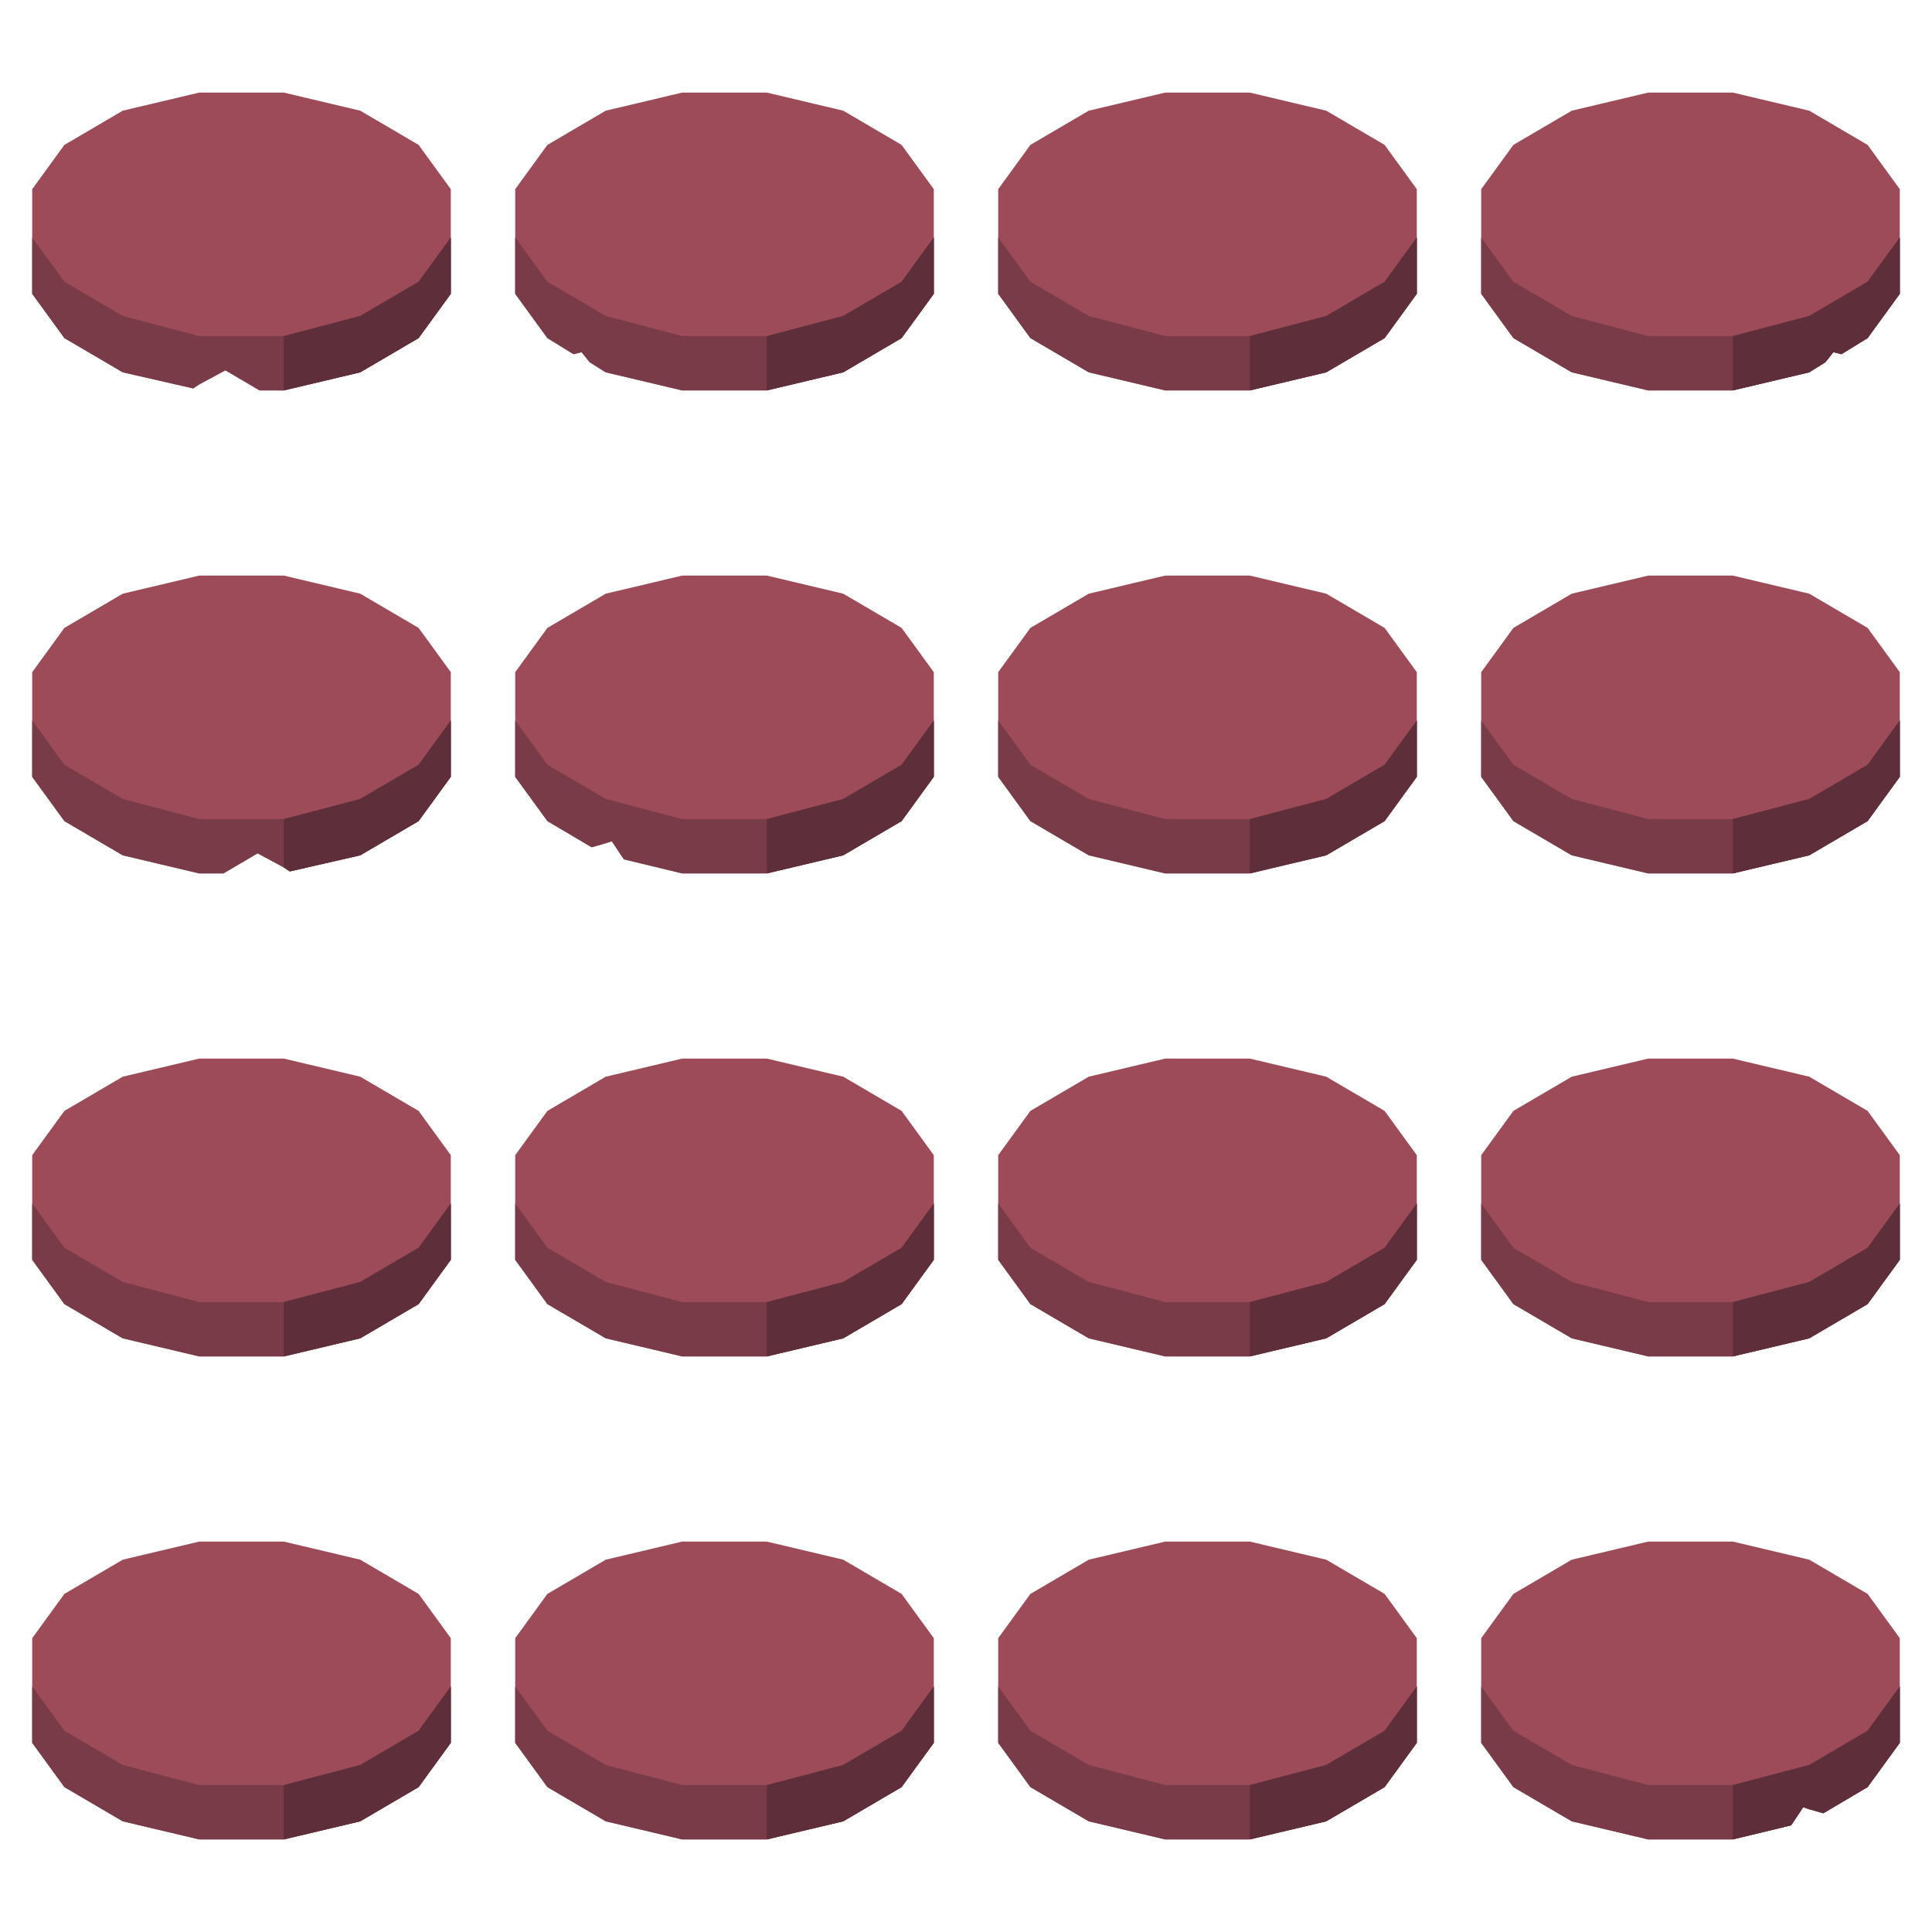
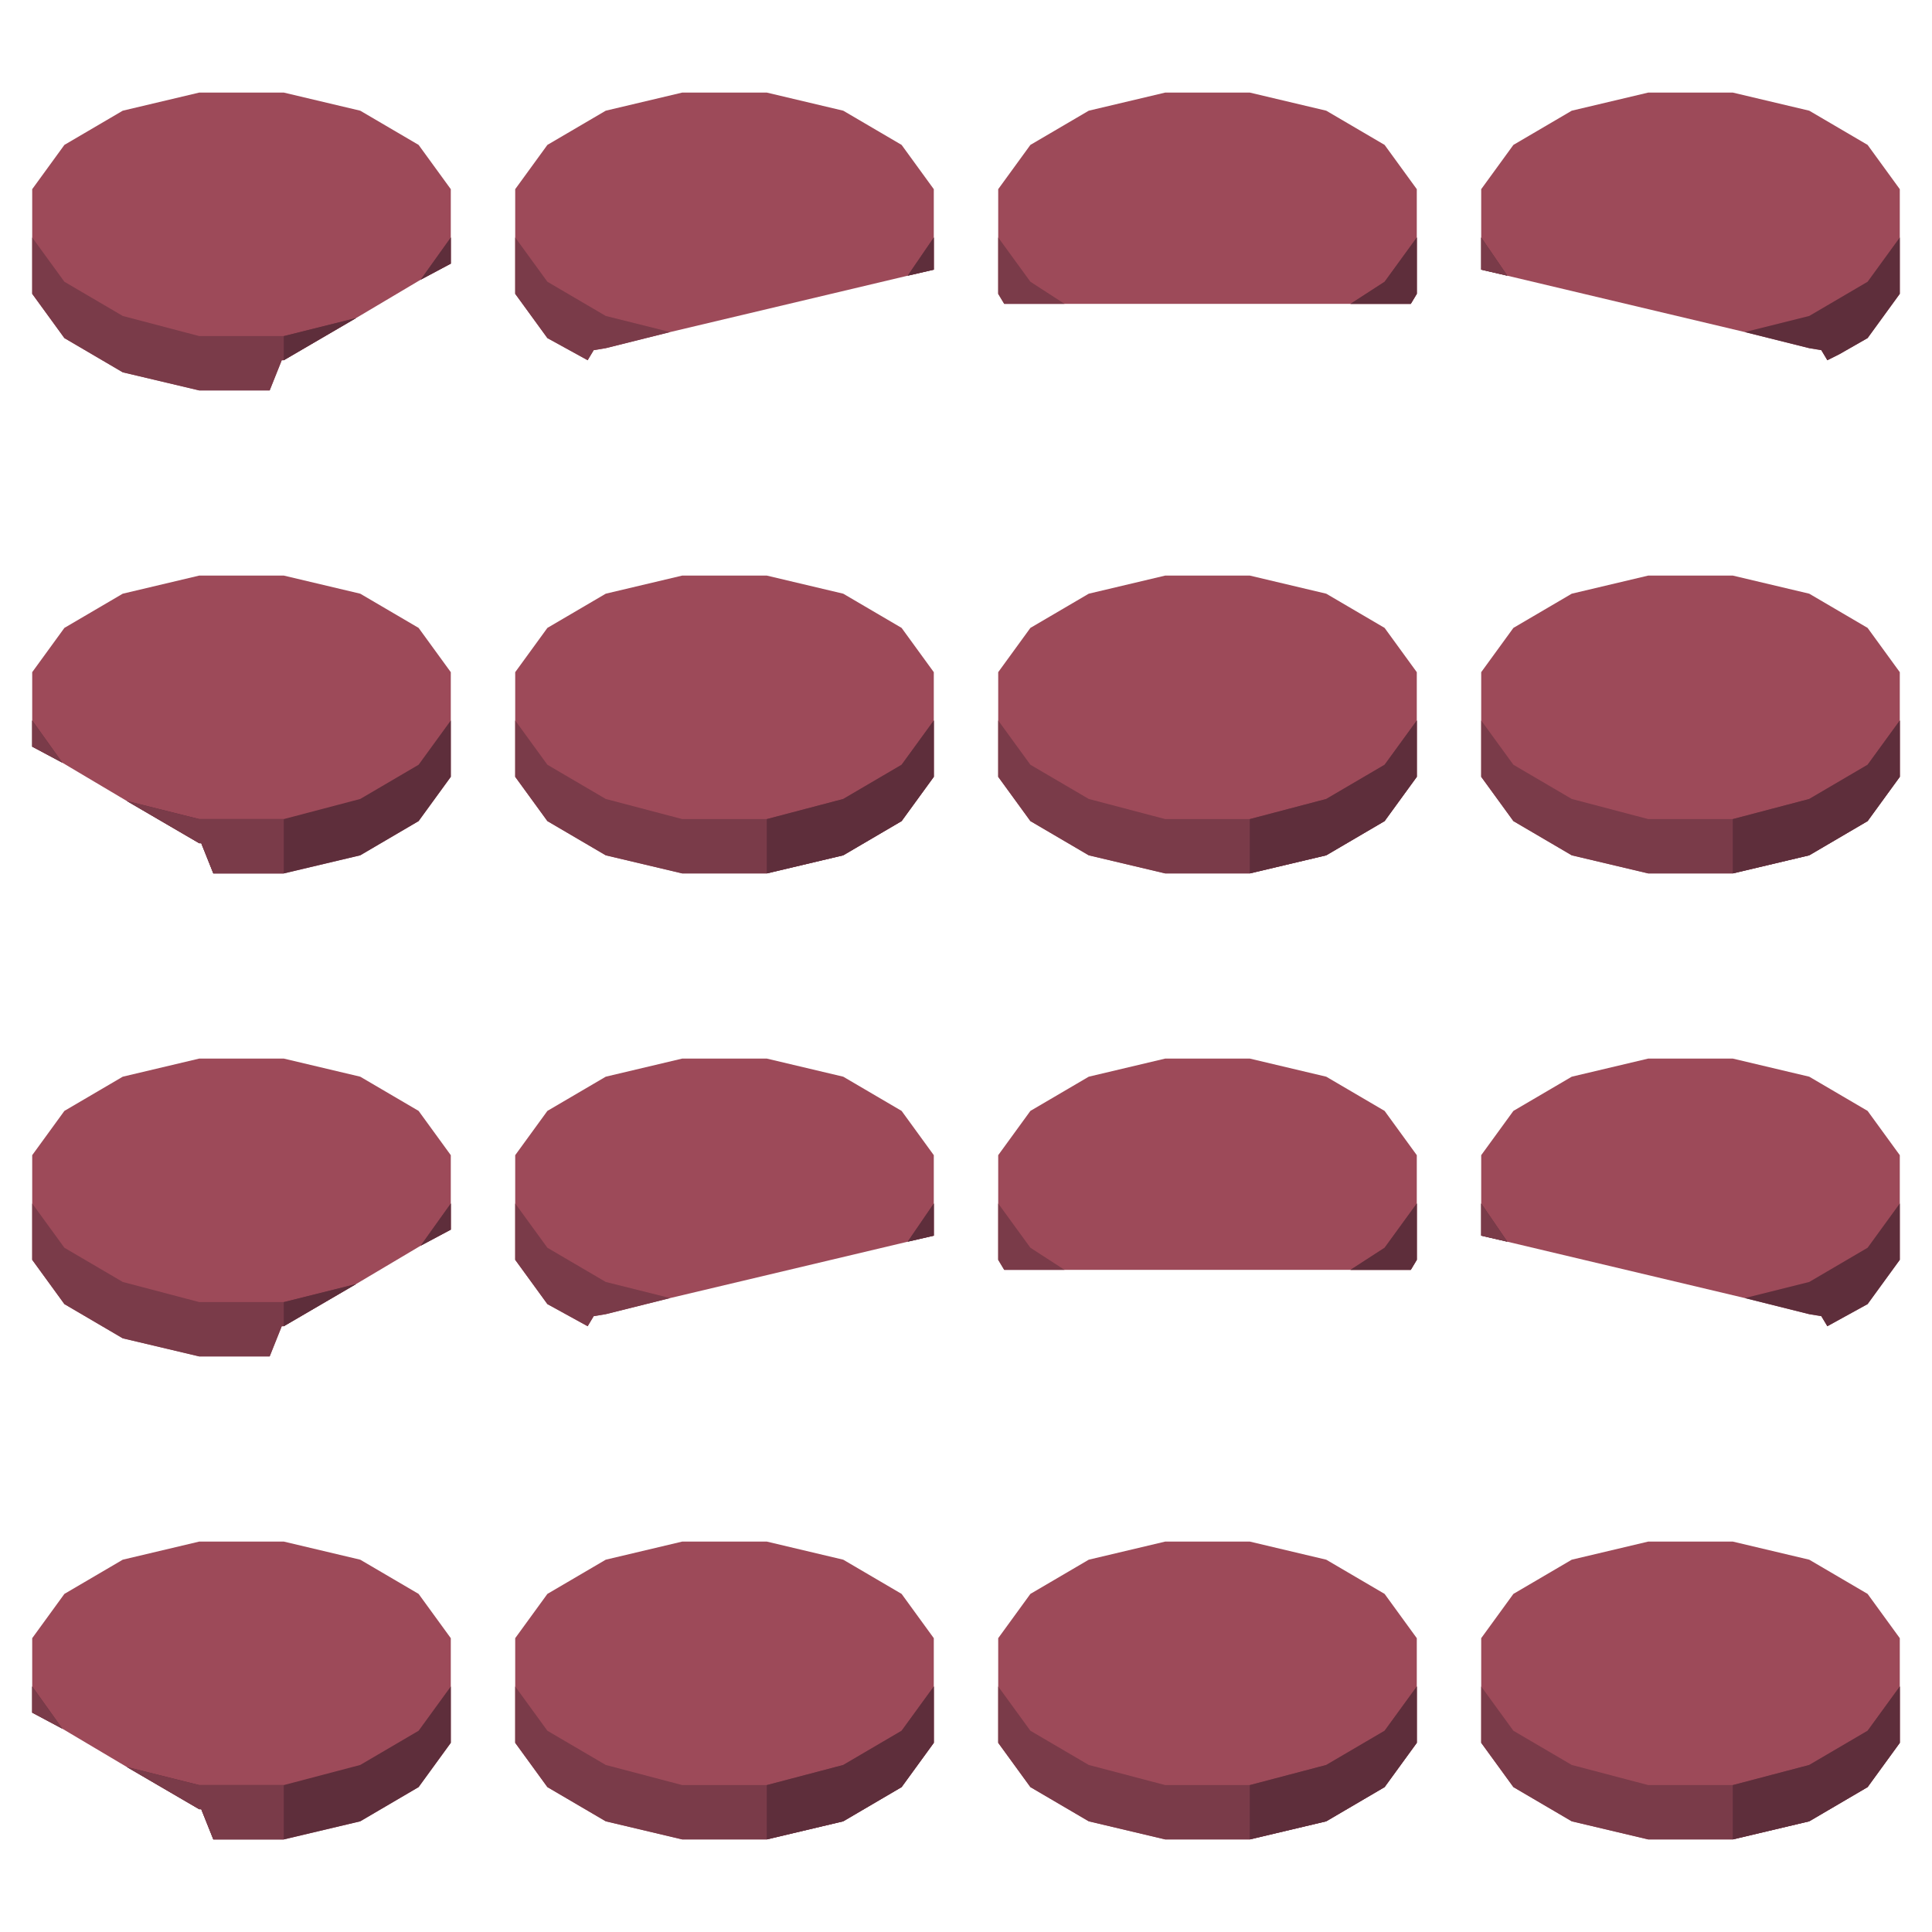
<svg xmlns="http://www.w3.org/2000/svg" width="96" height="96" viewBox="0 0 96 96">
  <svg id="enemy-garnet-retaliatorCargoHauler-turret-intact-0" x="0" y="0" width="24" height="24" viewBox="0 0 24 24">
-     <path fill="#9d4a59" d="M3.2,16.8L1.6,14.6L1.6,9.4L3.2,7.2L6.1,5.5L9.9,4.6L14.1,4.6L17.9,5.5L20.8,7.2L22.4,9.4L22.4,14.6L20.8,16.8L17.9,18.5L14.1,19.4L12.9,19.4L11.2,18.4L9.9,19.1L9.6,19.3L6.1,18.5Z" />
-     <path fill="#7a3b49" d="M3.2,16.8L1.6,14.6L1.6,11.8L3.2,14L6.1,15.7L9.9,16.7L14.1,16.7L17.9,15.7L20.8,14L22.4,11.8L22.4,14.6L20.8,16.8L17.9,18.5L14.1,19.4L12.9,19.4L11.2,18.4L9.9,19.1L9.6,19.3L6.1,18.5Z" />
-     <path fill="#5e2e3b" d="M22.4,14.6L20.8,16.8L17.9,18.5L14.1,19.4L14.1,16.7L17.9,15.7L20.8,14L22.4,11.8Z" />
+     <path fill="#9d4a59" d="M3.2,16.8L1.6,14.6L1.6,9.4L3.2,7.2L6.1,5.5L9.9,4.6L14.1,4.6L17.9,5.5L20.8,7.2L22.4,9.4L22.4,13.1L20.9,13.9L17.7,15.8L14.1,17.9L14,17.9L13.4,19.4L9.9,19.4L6.1,18.5Z" />
+     <path fill="#7a3b49" d="M3.2,16.8L1.6,14.6L1.6,11.8L3.2,14L6.1,15.7L9.9,16.7L14.1,16.7L17.7,15.8L14.1,17.9L14,17.9L13.4,19.4L9.9,19.4L6.1,18.5ZM20.9,13.9L22.4,11.8L22.4,13.1Z" />
+     <path fill="#5e2e3b" d="M20.9,13.9L22.4,11.8L22.4,13.1ZM14.1,17.9L14.1,16.7L17.7,15.8Z" />
  </svg>
  <svg id="enemy-garnet-retaliatorCargoHauler-turret-intact-1" x="24" y="0" width="24" height="24" viewBox="0 0 24 24">
-     <path fill="#9d4a59" d="M22.4,14.6L20.8,16.8L17.9,18.5L14.1,19.4L9.9,19.4L6.1,18.5L5.3,18L4.9,17.5L4.5,17.6L3.2,16.8L1.6,14.6L1.6,9.4L3.2,7.2L6.1,5.5L9.9,4.6L14.1,4.6L17.9,5.5L20.8,7.2L22.4,9.4Z" />
-     <path fill="#7a3b49" d="M22.4,14.6L20.8,16.8L17.9,18.5L14.1,19.4L9.9,19.4L6.1,18.5L5.3,18L4.9,17.5L4.5,17.6L3.2,16.8L1.6,14.6L1.6,11.8L3.2,14L6.1,15.7L9.9,16.7L14.1,16.7L17.9,15.7L20.8,14L22.4,11.8Z" />
-     <path fill="#5e2e3b" d="M22.4,14.6L20.8,16.8L17.9,18.5L14.1,19.4L14.1,16.7L17.9,15.7L20.8,14L22.4,11.8Z" />
+     <path fill="#9d4a59" d="M22.4,13.4L21.1,13.7L9.3,16.5L6.1,17.3L5.5,17.4L5.2,17.9L3.2,16.8L1.6,14.6L1.6,9.4L3.2,7.2L6.1,5.5L9.9,4.6L14.1,4.6L17.9,5.5L20.8,7.2L22.4,9.4Z" />
+     <path fill="#7a3b49" d="M21.1,13.7L22.4,11.8L22.4,13.4ZM6.1,15.7L9.3,16.5L6.1,17.3L5.5,17.4L5.2,17.9L3.2,16.8L1.6,14.6L1.6,11.8L3.2,14Z" />
+     <path fill="#5e2e3b" d="M21.1,13.7L22.4,11.8L22.4,13.4Z" />
  </svg>
  <svg id="enemy-garnet-retaliatorCargoHauler-turret-intact-2" x="48" y="0" width="24" height="24" viewBox="0 0 24 24">
+     <path fill="#9d4a59" d="M22.4,14.6L22.1,15.1L1.9,15.1L1.6,14.6L1.6,9.4L3.2,7.2L6.1,5.5L9.9,4.6L14.1,4.6L17.9,5.5L20.8,7.2L22.4,9.4Z" />
+     <path fill="#7a3b49" d="M22.4,14.6L22.1,15.1L19.1,15.1L20.8,14L22.4,11.8ZM3.2,14L4.9,15.1L1.9,15.1L1.6,14.6L1.6,11.8Z" />
+     <path fill="#5e2e3b" d="M22.4,14.6L22.1,15.1L19.1,15.1L20.8,14L22.4,11.8Z" />
+   </svg>
+   <svg id="enemy-garnet-retaliatorCargoHauler-turret-intact-3" x="72" y="0" width="24" height="24" viewBox="0 0 24 24">
+     <path fill="#9d4a59" d="M22.4,14.6L20.8,16.8L19.4,17.6L18.8,17.9L18.5,17.4L17.9,17.3L14.7,16.5L2.9,13.7L1.6,13.4L1.6,9.4L3.2,7.2L6.1,5.5L9.9,4.6L14.1,4.6L17.9,5.5L20.8,7.2L22.4,9.4Z" />
+     <path fill="#5e2e3b" d="M22.4,14.6L20.8,16.8L19.4,17.6L18.8,17.9L18.5,17.4L17.9,17.3L14.7,16.5L17.9,15.7L20.8,14L22.4,11.8ZM1.6,13.4L1.6,11.8L2.9,13.7Z" />
+     <path fill="#7a3b49" d="M1.6,13.4L1.6,11.8L2.9,13.7Z" />
+   </svg>
+   <svg id="enemy-garnet-retaliatorCargoHauler-turret-intact-4" x="0" y="24" width="24" height="24" viewBox="0 0 24 24">
+     <path fill="#9d4a59" d="M22.4,14.6L20.8,16.8L17.9,18.5L14.1,19.4L10.6,19.4L10,17.9L9.9,17.9L6.3,15.8L3.1,13.9L1.6,13.1L1.6,9.4L3.2,7.2L6.1,5.5L9.9,4.6L14.1,4.6L17.9,5.5L20.8,7.2L22.4,9.4Z" />
+     <path fill="#5e2e3b" d="M22.4,14.6L20.8,16.8L17.9,18.5L14.1,19.4L10.6,19.4L10,17.9L9.9,17.9L6.3,15.8L9.9,16.7L14.1,16.7L17.9,15.7L20.8,14L22.4,11.8ZM1.6,13.1L1.6,11.8L3.1,13.9Z" />
+     <path fill="#7a3b49" d="M14.1,19.4L10.6,19.4L10,17.9L9.9,17.9L6.3,15.8L9.9,16.7L14.1,16.7ZM1.6,13.1L1.6,11.8L3.1,13.9Z" />
+   </svg>
+   <svg id="enemy-garnet-retaliatorCargoHauler-turret-intact-5" x="24" y="24" width="24" height="24" viewBox="0 0 24 24">
    <path fill="#9d4a59" d="M22.4,14.6L20.8,16.8L17.9,18.5L14.1,19.4L9.9,19.4L6.1,18.5L3.2,16.8L1.6,14.6L1.6,9.4L3.2,7.2L6.1,5.5L9.9,4.6L14.1,4.6L17.9,5.5L20.8,7.2L22.4,9.4Z" />
    <path fill="#7a3b49" d="M22.4,14.6L20.8,16.8L17.9,18.5L14.1,19.4L9.9,19.4L6.1,18.5L3.2,16.8L1.6,14.6L1.6,11.8L3.2,14L6.1,15.7L9.9,16.7L14.1,16.7L17.9,15.7L20.8,14L22.4,11.8Z" />
-     <path fill="#5e2e3b" d="M22.4,14.6L20.8,16.8L17.9,18.5L14.1,19.4L14.1,16.7L17.9,15.7L20.8,14L22.4,11.8Z" />
-   </svg>
-   <svg id="enemy-garnet-retaliatorCargoHauler-turret-intact-3" x="72" y="0" width="24" height="24" viewBox="0 0 24 24">
-     <path fill="#9d4a59" d="M22.4,14.6L20.8,16.8L19.5,17.6L19.1,17.5L18.7,18L17.9,18.5L14.1,19.4L9.9,19.4L6.1,18.5L3.2,16.8L1.6,14.6L1.6,9.4L3.2,7.2L6.1,5.5L9.9,4.6L14.1,4.6L17.9,5.5L20.8,7.2L22.4,9.4Z" />
-     <path fill="#7a3b49" d="M22.4,14.6L20.8,16.8L19.5,17.6L19.1,17.5L18.7,18L17.9,18.5L14.1,19.4L9.9,19.4L6.1,18.5L3.2,16.8L1.6,14.6L1.6,11.8L3.2,14L6.1,15.7L9.9,16.7L14.1,16.7L17.9,15.7L20.8,14L22.4,11.8Z" />
-     <path fill="#5e2e3b" d="M22.4,14.6L20.8,16.8L19.5,17.6L19.1,17.5L18.7,18L17.9,18.5L14.1,19.4L14.1,16.7L17.9,15.7L20.8,14L22.4,11.8Z" />
-   </svg>
-   <svg id="enemy-garnet-retaliatorCargoHauler-turret-intact-4" x="0" y="24" width="24" height="24" viewBox="0 0 24 24">
-     <path fill="#9d4a59" d="M22.4,14.6L20.8,16.8L17.9,18.5L14.4,19.3L14.1,19.1L12.8,18.4L11.1,19.4L9.9,19.4L6.1,18.5L3.2,16.8L1.6,14.6L1.6,9.4L3.2,7.2L6.1,5.5L9.9,4.6L14.1,4.6L17.9,5.5L20.8,7.2L22.4,9.4Z" />
-     <path fill="#7a3b49" d="M22.4,14.6L20.8,16.8L17.9,18.5L14.4,19.3L14.1,19.1L12.8,18.4L11.1,19.4L9.9,19.4L6.1,18.5L3.2,16.8L1.6,14.6L1.6,11.8L3.2,14L6.1,15.7L9.9,16.7L14.1,16.7L17.9,15.7L20.8,14L22.4,11.8Z" />
-     <path fill="#5e2e3b" d="M22.4,14.6L20.8,16.8L17.9,18.5L14.4,19.3L14.1,19.1L14.1,16.7L17.9,15.7L20.8,14L22.4,11.8Z" />
-   </svg>
-   <svg id="enemy-garnet-retaliatorCargoHauler-turret-intact-5" x="24" y="24" width="24" height="24" viewBox="0 0 24 24">
-     <path fill="#9d4a59" d="M22.4,14.6L20.8,16.8L17.9,18.5L14.1,19.4L9.9,19.4L7,18.7L6.4,17.8L6.1,17.9L5.4,18.1L3.2,16.8L1.6,14.6L1.6,9.4L3.2,7.2L6.1,5.5L9.9,4.6L14.1,4.6L17.9,5.5L20.8,7.2L22.4,9.4Z" />
-     <path fill="#7a3b49" d="M22.4,14.6L20.8,16.8L17.9,18.5L14.1,19.4L9.9,19.4L7,18.7L6.4,17.8L6.1,17.9L5.4,18.1L3.2,16.8L1.6,14.6L1.6,11.8L3.2,14L6.1,15.7L9.9,16.7L14.1,16.7L17.9,15.7L20.8,14L22.4,11.8Z" />
    <path fill="#5e2e3b" d="M22.4,14.6L20.8,16.8L17.9,18.5L14.1,19.4L14.1,16.7L17.9,15.7L20.8,14L22.4,11.8Z" />
  </svg>
  <svg id="enemy-garnet-retaliatorCargoHauler-turret-intact-6" x="48" y="24" width="24" height="24" viewBox="0 0 24 24">
    <path fill="#9d4a59" d="M22.4,14.6L20.8,16.8L17.9,18.5L14.1,19.4L9.9,19.4L6.1,18.5L3.2,16.8L1.6,14.6L1.6,9.4L3.2,7.2L6.1,5.5L9.9,4.6L14.1,4.6L17.9,5.5L20.8,7.2L22.4,9.4Z" />
    <path fill="#7a3b49" d="M22.4,14.6L20.8,16.8L17.9,18.5L14.1,19.4L9.9,19.4L6.1,18.5L3.2,16.8L1.6,14.6L1.6,11.8L3.2,14L6.1,15.7L9.9,16.7L14.1,16.7L17.9,15.7L20.8,14L22.4,11.8Z" />
    <path fill="#5e2e3b" d="M22.4,14.6L20.8,16.8L17.9,18.5L14.1,19.4L14.1,16.7L17.9,15.7L20.8,14L22.4,11.8Z" />
  </svg>
  <svg id="enemy-garnet-retaliatorCargoHauler-turret-intact-7" x="72" y="24" width="24" height="24" viewBox="0 0 24 24">
    <path fill="#9d4a59" d="M22.4,14.6L20.8,16.8L17.9,18.5L14.1,19.4L9.9,19.4L6.1,18.5L3.2,16.8L1.6,14.6L1.6,9.4L3.2,7.2L6.1,5.5L9.9,4.6L14.1,4.6L17.9,5.5L20.8,7.2L22.4,9.4Z" />
    <path fill="#7a3b49" d="M22.4,14.6L20.8,16.8L17.9,18.5L14.1,19.4L9.9,19.4L6.1,18.5L3.2,16.8L1.6,14.6L1.6,11.8L3.2,14L6.1,15.7L9.9,16.7L14.1,16.7L17.9,15.7L20.8,14L22.4,11.8Z" />
    <path fill="#5e2e3b" d="M22.4,14.6L20.8,16.8L17.9,18.5L14.1,19.4L14.1,16.7L17.9,15.7L20.8,14L22.4,11.8Z" />
  </svg>
  <svg id="enemy-garnet-retaliatorCargoHauler-turret-intact-8" x="0" y="48" width="24" height="24" viewBox="0 0 24 24">
-     <path fill="#9d4a59" d="M22.4,14.6L20.8,16.8L17.9,18.5L14.1,19.4L9.9,19.4L6.1,18.5L3.2,16.8L1.6,14.6L1.6,9.4L3.2,7.2L6.1,5.5L9.9,4.6L14.1,4.6L17.9,5.5L20.8,7.2L22.4,9.4Z" />
-     <path fill="#7a3b49" d="M22.4,14.6L20.8,16.8L17.9,18.5L14.1,19.4L9.9,19.4L6.1,18.5L3.2,16.8L1.6,14.6L1.6,11.8L3.2,14L6.1,15.7L9.9,16.7L14.1,16.7L17.9,15.7L20.8,14L22.4,11.8Z" />
-     <path fill="#5e2e3b" d="M22.4,14.6L20.8,16.8L17.9,18.5L14.1,19.4L14.1,16.7L17.9,15.7L20.8,14L22.4,11.8Z" />
+     <path fill="#9d4a59" d="M22.4,13.1L20.9,13.9L17.7,15.8L14.1,17.9L14,17.9L13.4,19.4L9.9,19.4L6.1,18.5L3.2,16.8L1.6,14.6L1.6,9.4L3.2,7.2L6.1,5.5L9.9,4.6L14.1,4.6L17.9,5.5L20.8,7.2L22.4,9.4Z" />
+     <path fill="#7a3b49" d="M20.9,13.9L22.4,11.8L22.4,13.1ZM14.1,16.7L17.7,15.8L14.1,17.9L14,17.9L13.4,19.4L9.9,19.4L6.1,18.5L3.2,16.8L1.6,14.6L1.6,11.8L3.2,14L6.1,15.7L9.9,16.7Z" />
+     <path fill="#5e2e3b" d="M20.9,13.9L22.4,11.8L22.4,13.1ZM14.1,17.9L14.1,16.7L17.7,15.8Z" />
  </svg>
  <svg id="enemy-garnet-retaliatorCargoHauler-turret-intact-9" x="24" y="48" width="24" height="24" viewBox="0 0 24 24">
-     <path fill="#9d4a59" d="M22.4,14.6L20.8,16.8L17.9,18.5L14.1,19.4L9.9,19.4L6.1,18.5L3.2,16.8L1.6,14.6L1.6,9.4L3.2,7.2L6.1,5.5L9.9,4.6L14.1,4.6L17.9,5.5L20.8,7.2L22.4,9.4Z" />
-     <path fill="#7a3b49" d="M22.4,14.6L20.8,16.8L17.9,18.5L14.1,19.4L9.9,19.4L6.1,18.5L3.2,16.8L1.6,14.6L1.6,11.8L3.2,14L6.1,15.7L9.9,16.7L14.1,16.7L17.9,15.7L20.8,14L22.4,11.8Z" />
-     <path fill="#5e2e3b" d="M22.4,14.6L20.8,16.8L17.9,18.5L14.1,19.4L14.1,16.7L17.9,15.7L20.8,14L22.4,11.8Z" />
+     <path fill="#9d4a59" d="M22.4,13.4L21.1,13.7L9.3,16.5L6.1,17.3L5.5,17.4L5.2,17.9L3.2,16.8L1.6,14.6L1.6,9.4L3.2,7.2L6.1,5.5L9.9,4.6L14.1,4.6L17.9,5.5L20.8,7.2L22.4,9.4Z" />
+     <path fill="#7a3b49" d="M21.1,13.7L22.4,11.8L22.4,13.4ZM6.1,15.7L9.3,16.5L6.1,17.3L5.5,17.4L5.2,17.9L3.2,16.8L1.6,14.6L1.6,11.8L3.2,14Z" />
+     <path fill="#5e2e3b" d="M21.1,13.7L22.4,11.8L22.4,13.4Z" />
  </svg>
  <svg id="enemy-garnet-retaliatorCargoHauler-turret-intact-10" x="48" y="48" width="24" height="24" viewBox="0 0 24 24">
-     <path fill="#9d4a59" d="M22.4,14.6L20.8,16.8L17.9,18.5L14.1,19.4L9.9,19.4L6.1,18.5L3.2,16.8L1.6,14.6L1.6,9.4L3.2,7.2L6.1,5.5L9.9,4.6L14.1,4.6L17.9,5.5L20.8,7.2L22.4,9.4Z" />
-     <path fill="#7a3b49" d="M22.4,14.6L20.8,16.8L17.9,18.5L14.1,19.4L9.9,19.4L6.1,18.5L3.2,16.8L1.6,14.6L1.6,11.8L3.2,14L6.1,15.7L9.9,16.7L14.1,16.7L17.9,15.7L20.8,14L22.4,11.8Z" />
-     <path fill="#5e2e3b" d="M22.4,14.6L20.8,16.8L17.9,18.5L14.1,19.4L14.1,16.7L17.9,15.7L20.8,14L22.4,11.8Z" />
+     <path fill="#9d4a59" d="M22.4,14.6L22.1,15.1L1.9,15.1L1.6,14.6L1.6,9.4L3.2,7.2L6.1,5.5L9.9,4.6L14.1,4.6L17.9,5.5L20.8,7.2L22.4,9.4Z" />
+     <path fill="#7a3b49" d="M22.4,14.6L22.1,15.1L19.1,15.1L20.8,14L22.4,11.8ZM3.2,14L4.9,15.1L1.9,15.1L1.6,14.6L1.6,11.8Z" />
+     <path fill="#5e2e3b" d="M22.4,14.6L22.1,15.1L19.1,15.1L20.8,14L22.4,11.8Z" />
  </svg>
  <svg id="enemy-garnet-retaliatorCargoHauler-turret-intact-11" x="72" y="48" width="24" height="24" viewBox="0 0 24 24">
-     <path fill="#9d4a59" d="M20.8,16.8L17.9,18.5L14.1,19.4L9.9,19.4L6.1,18.5L3.2,16.8L1.6,14.6L1.6,9.4L3.2,7.2L6.1,5.5L9.9,4.6L14.1,4.6L17.9,5.5L20.8,7.2L22.4,9.4L22.4,14.6Z" />
-     <path fill="#7a3b49" d="M20.8,16.8L17.9,18.5L14.1,19.4L9.9,19.4L6.1,18.5L3.2,16.8L1.6,14.6L1.6,11.8L3.2,14L6.1,15.7L9.9,16.7L14.1,16.7L17.9,15.7L20.8,14L22.4,11.8L22.4,14.6Z" />
-     <path fill="#5e2e3b" d="M20.8,16.8L17.9,18.5L14.1,19.4L14.1,16.7L17.9,15.7L20.8,14L22.4,11.8L22.4,14.6Z" />
+     <path fill="#9d4a59" d="M18.5,17.4L17.9,17.3L14.7,16.5L2.9,13.7L1.6,13.4L1.6,9.4L3.2,7.2L6.1,5.5L9.9,4.6L14.1,4.6L17.9,5.5L20.8,7.2L22.4,9.4L22.4,14.6L20.8,16.8L18.8,17.9Z" />
+     <path fill="#5e2e3b" d="M17.9,15.7L20.8,14L22.4,11.8L22.4,14.6L20.8,16.8L18.8,17.9L18.5,17.4L17.9,17.3L14.7,16.5ZM1.6,13.4L1.6,11.8L2.9,13.7Z" />
+     <path fill="#7a3b49" d="M1.6,13.4L1.6,11.8L2.9,13.7Z" />
  </svg>
  <svg id="enemy-garnet-retaliatorCargoHauler-turret-intact-12" x="0" y="72" width="24" height="24" viewBox="0 0 24 24">
-     <path fill="#9d4a59" d="M17.9,18.5L14.1,19.4L9.9,19.4L6.1,18.5L3.2,16.8L1.6,14.6L1.6,9.4L3.2,7.2L6.1,5.5L9.9,4.6L14.1,4.6L17.9,5.5L20.8,7.2L22.4,9.4L22.4,14.6L20.8,16.8Z" />
-     <path fill="#7a3b49" d="M17.9,18.5L14.1,19.4L9.9,19.4L6.1,18.5L3.2,16.8L1.6,14.6L1.6,11.8L3.2,14L6.1,15.7L9.9,16.7L14.1,16.7L17.9,15.7L20.8,14L22.4,11.8L22.4,14.6L20.8,16.8Z" />
-     <path fill="#5e2e3b" d="M17.9,18.5L14.1,19.4L14.1,16.7L17.9,15.7L20.8,14L22.4,11.8L22.4,14.6L20.8,16.8Z" />
+     <path fill="#9d4a59" d="M17.9,18.5L14.1,19.4L10.6,19.4L10,17.9L9.9,17.9L6.3,15.8L3.1,13.9L1.6,13.1L1.6,9.4L3.2,7.2L6.1,5.5L9.9,4.6L14.1,4.6L17.9,5.5L20.8,7.2L22.4,9.4L22.4,14.6L20.8,16.8Z" />
+     <path fill="#5e2e3b" d="M17.9,18.5L14.1,19.4L10.6,19.4L10,17.9L9.9,17.9L6.3,15.8L9.9,16.7L14.1,16.7L17.9,15.7L20.8,14L22.4,11.8L22.4,14.6L20.8,16.8ZM1.6,13.1L1.6,11.8L3.1,13.9Z" />
+     <path fill="#7a3b49" d="M9.9,16.7L14.1,16.7L14.1,19.4L10.6,19.4L10,17.9L9.9,17.9L6.3,15.8ZM1.6,13.1L1.6,11.8L3.1,13.9Z" />
  </svg>
  <svg id="enemy-garnet-retaliatorCargoHauler-turret-intact-13" x="24" y="72" width="24" height="24" viewBox="0 0 24 24">
    <path fill="#9d4a59" d="M14.1,19.4L9.9,19.4L6.1,18.5L3.2,16.8L1.6,14.6L1.6,9.4L3.2,7.2L6.1,5.5L9.9,4.6L14.1,4.6L17.9,5.5L20.8,7.2L22.4,9.4L22.4,14.6L20.8,16.8L17.9,18.5Z" />
    <path fill="#7a3b49" d="M14.1,19.4L9.9,19.4L6.1,18.5L3.2,16.8L1.6,14.6L1.6,11.8L3.2,14L6.1,15.7L9.9,16.7L14.1,16.7L17.9,15.7L20.8,14L22.4,11.8L22.4,14.6L20.8,16.8L17.9,18.5Z" />
    <path fill="#5e2e3b" d="M22.4,14.6L20.8,16.8L17.9,18.5L14.1,19.4L14.1,16.7L17.9,15.7L20.8,14L22.4,11.8Z" />
  </svg>
  <svg id="enemy-garnet-retaliatorCargoHauler-turret-intact-14" x="48" y="72" width="24" height="24" viewBox="0 0 24 24">
    <path fill="#9d4a59" d="M9.9,19.4L6.1,18.5L3.2,16.8L1.6,14.6L1.6,9.4L3.2,7.2L6.1,5.5L9.9,4.6L14.1,4.6L17.9,5.5L20.8,7.2L22.4,9.4L22.4,14.6L20.8,16.8L17.9,18.5L14.1,19.4Z" />
    <path fill="#7a3b49" d="M9.9,19.4L6.1,18.5L3.2,16.8L1.6,14.6L1.6,11.8L3.2,14L6.1,15.7L9.9,16.7L14.1,16.7L17.9,15.7L20.8,14L22.4,11.8L22.4,14.6L20.8,16.8L17.9,18.5L14.1,19.4Z" />
    <path fill="#5e2e3b" d="M22.4,14.6L20.8,16.8L17.9,18.5L14.1,19.4L14.1,16.7L17.9,15.7L20.8,14L22.4,11.8Z" />
  </svg>
  <svg id="enemy-garnet-retaliatorCargoHauler-turret-intact-15" x="72" y="72" width="24" height="24" viewBox="0 0 24 24">
-     <path fill="#9d4a59" d="M6.1,18.5L3.2,16.8L1.6,14.6L1.6,9.4L3.2,7.2L6.1,5.5L9.9,4.6L14.1,4.6L17.9,5.5L20.8,7.2L22.4,9.4L22.4,14.6L20.8,16.8L18.6,18.1L17.9,17.9L17.6,17.8L17,18.7L14.1,19.4L9.9,19.4Z" />
-     <path fill="#7a3b49" d="M6.1,18.5L3.2,16.8L1.6,14.6L1.6,11.8L3.2,14L6.1,15.7L9.9,16.7L14.1,16.7L17.9,15.7L20.8,14L22.4,11.8L22.4,14.6L20.8,16.8L18.6,18.1L17.9,17.9L17.6,17.8L17,18.7L14.1,19.4L9.9,19.4Z" />
-     <path fill="#5e2e3b" d="M22.4,14.6L20.8,16.8L18.6,18.1L17.9,17.9L17.6,17.8L17,18.7L14.1,19.4L14.1,16.7L17.9,15.7L20.8,14L22.4,11.8Z" />
+     <path fill="#9d4a59" d="M6.1,18.5L3.2,16.8L1.6,14.6L1.6,9.4L3.2,7.2L6.1,5.5L9.9,4.6L14.1,4.6L17.9,5.5L20.8,7.2L22.4,9.4L22.4,14.6L20.8,16.8L17.9,18.5L14.1,19.4L9.9,19.4Z" />
+     <path fill="#7a3b49" d="M6.1,18.5L3.2,16.8L1.6,14.6L1.6,11.8L3.2,14L6.1,15.7L9.9,16.7L14.1,16.7L17.9,15.7L20.8,14L22.4,11.8L22.4,14.6L20.8,16.8L17.9,18.5L14.1,19.4L9.9,19.4Z" />
+     <path fill="#5e2e3b" d="M22.4,14.6L20.8,16.8L17.9,18.5L14.1,19.4L14.1,16.7L17.9,15.7L20.8,14L22.4,11.8Z" />
  </svg>
</svg>
